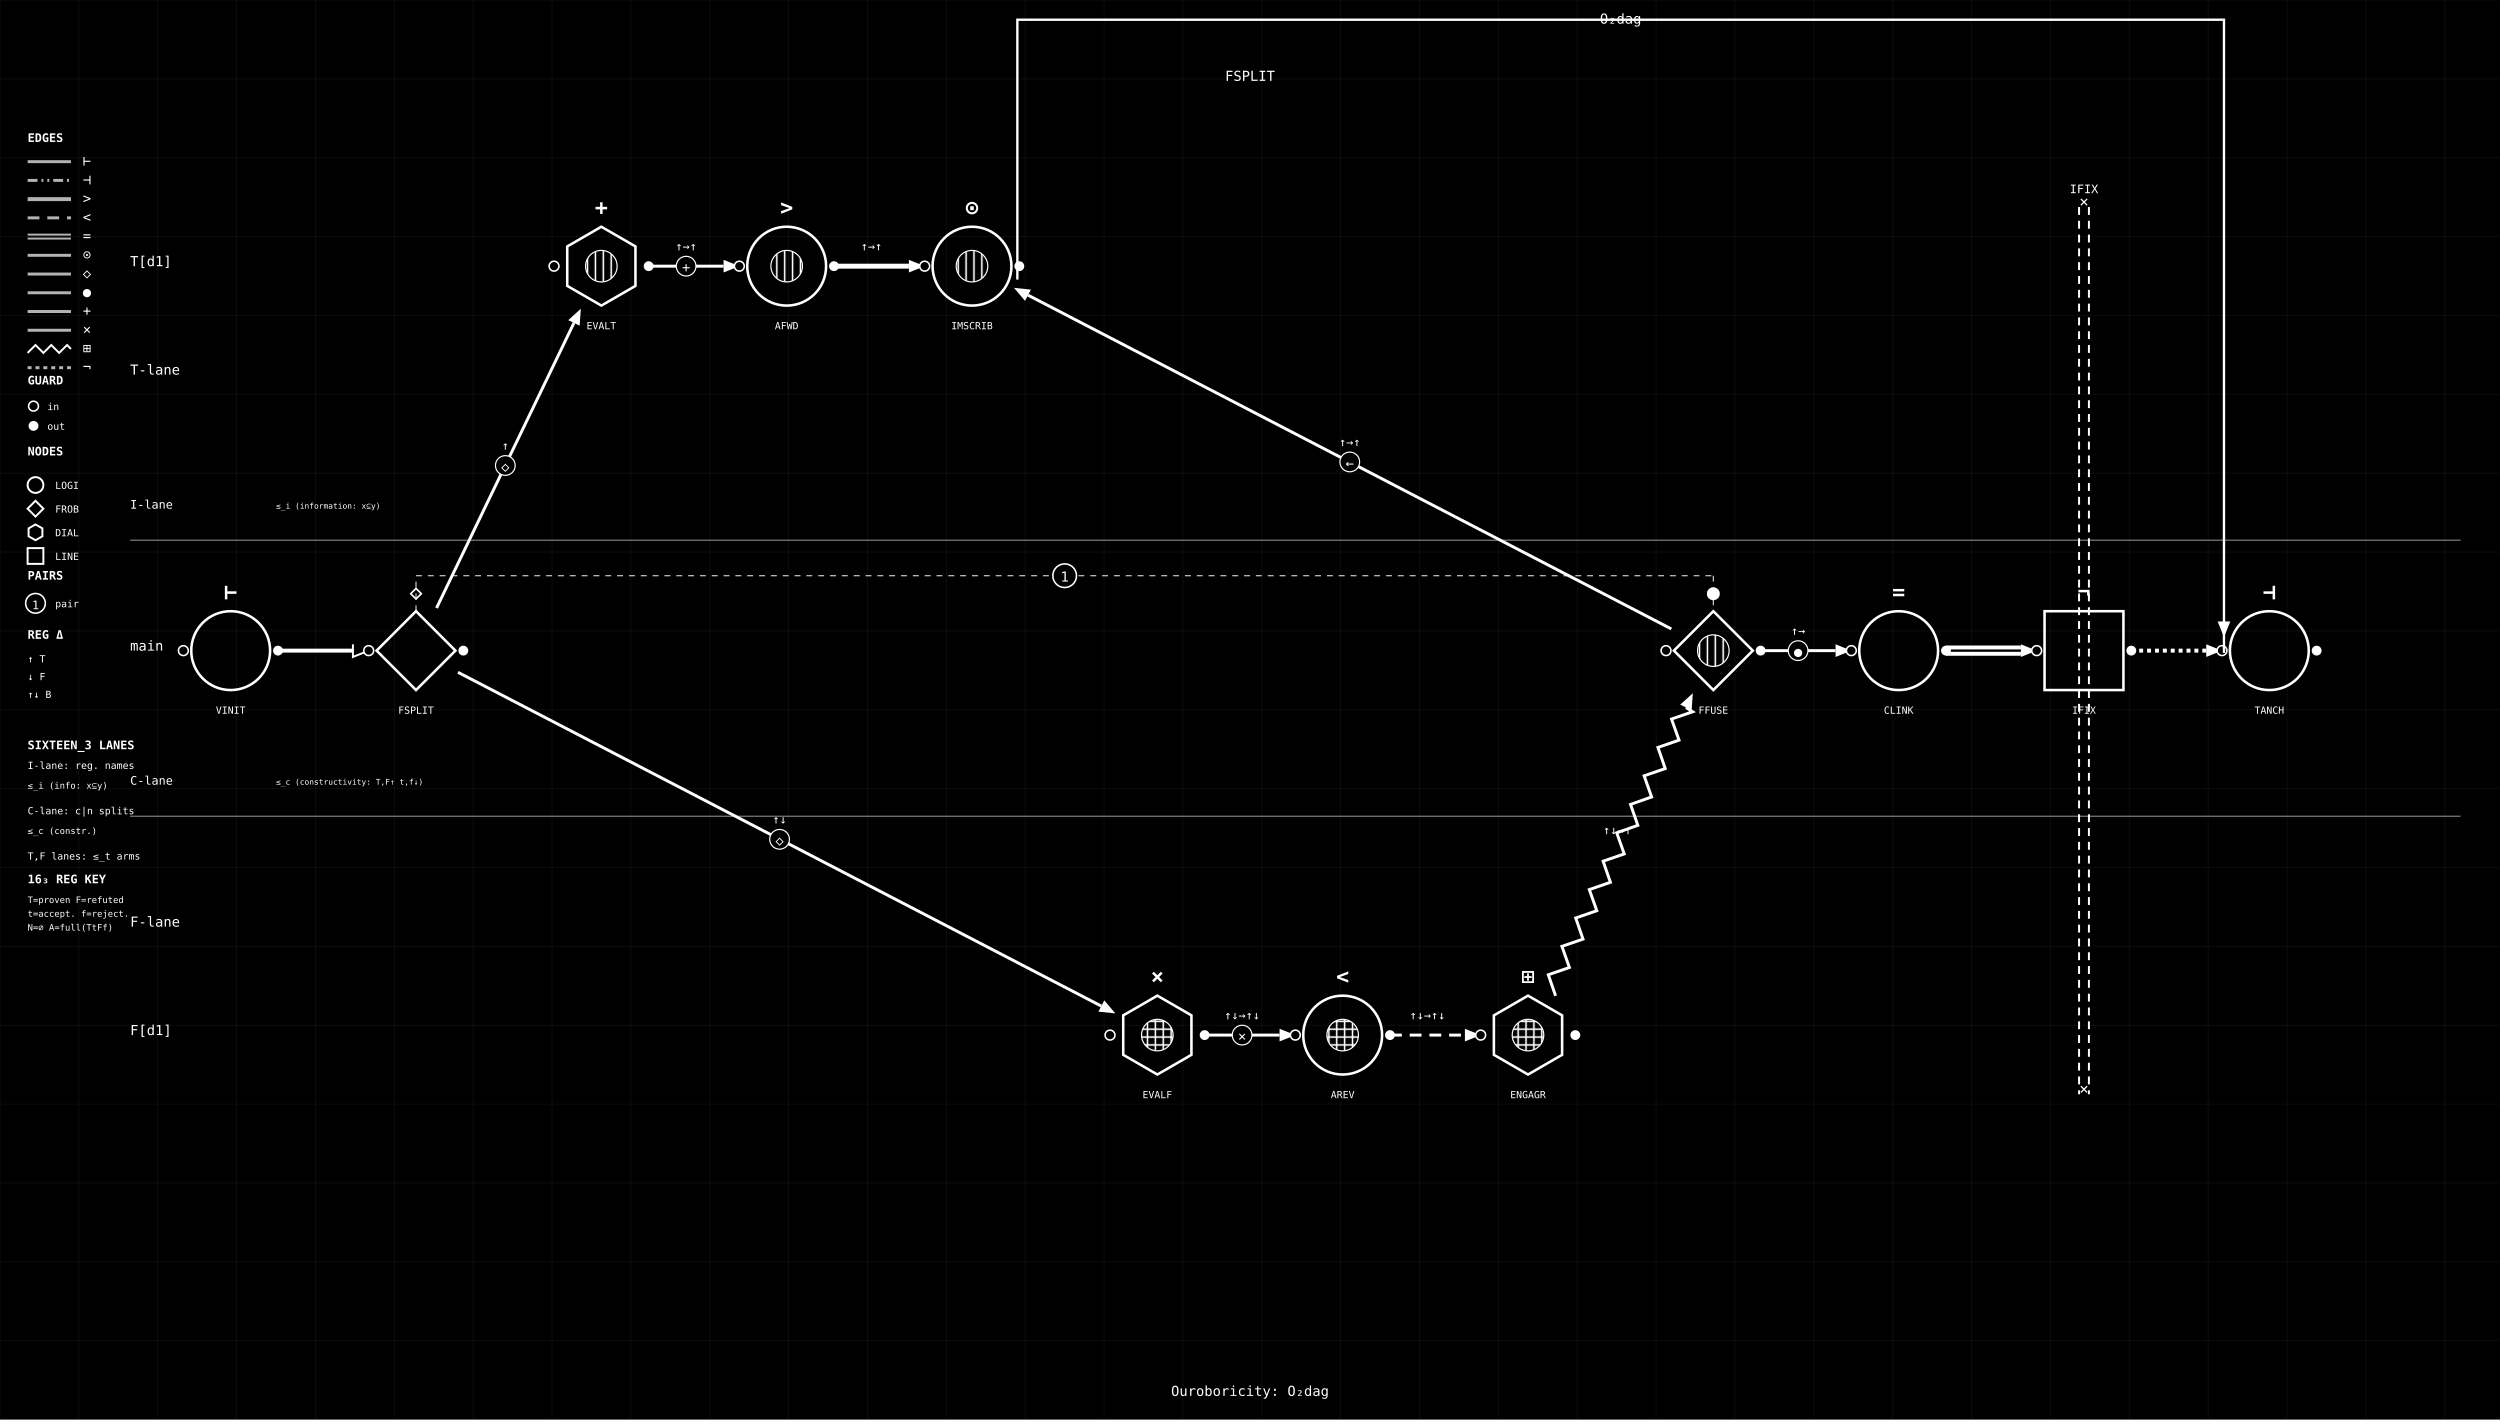
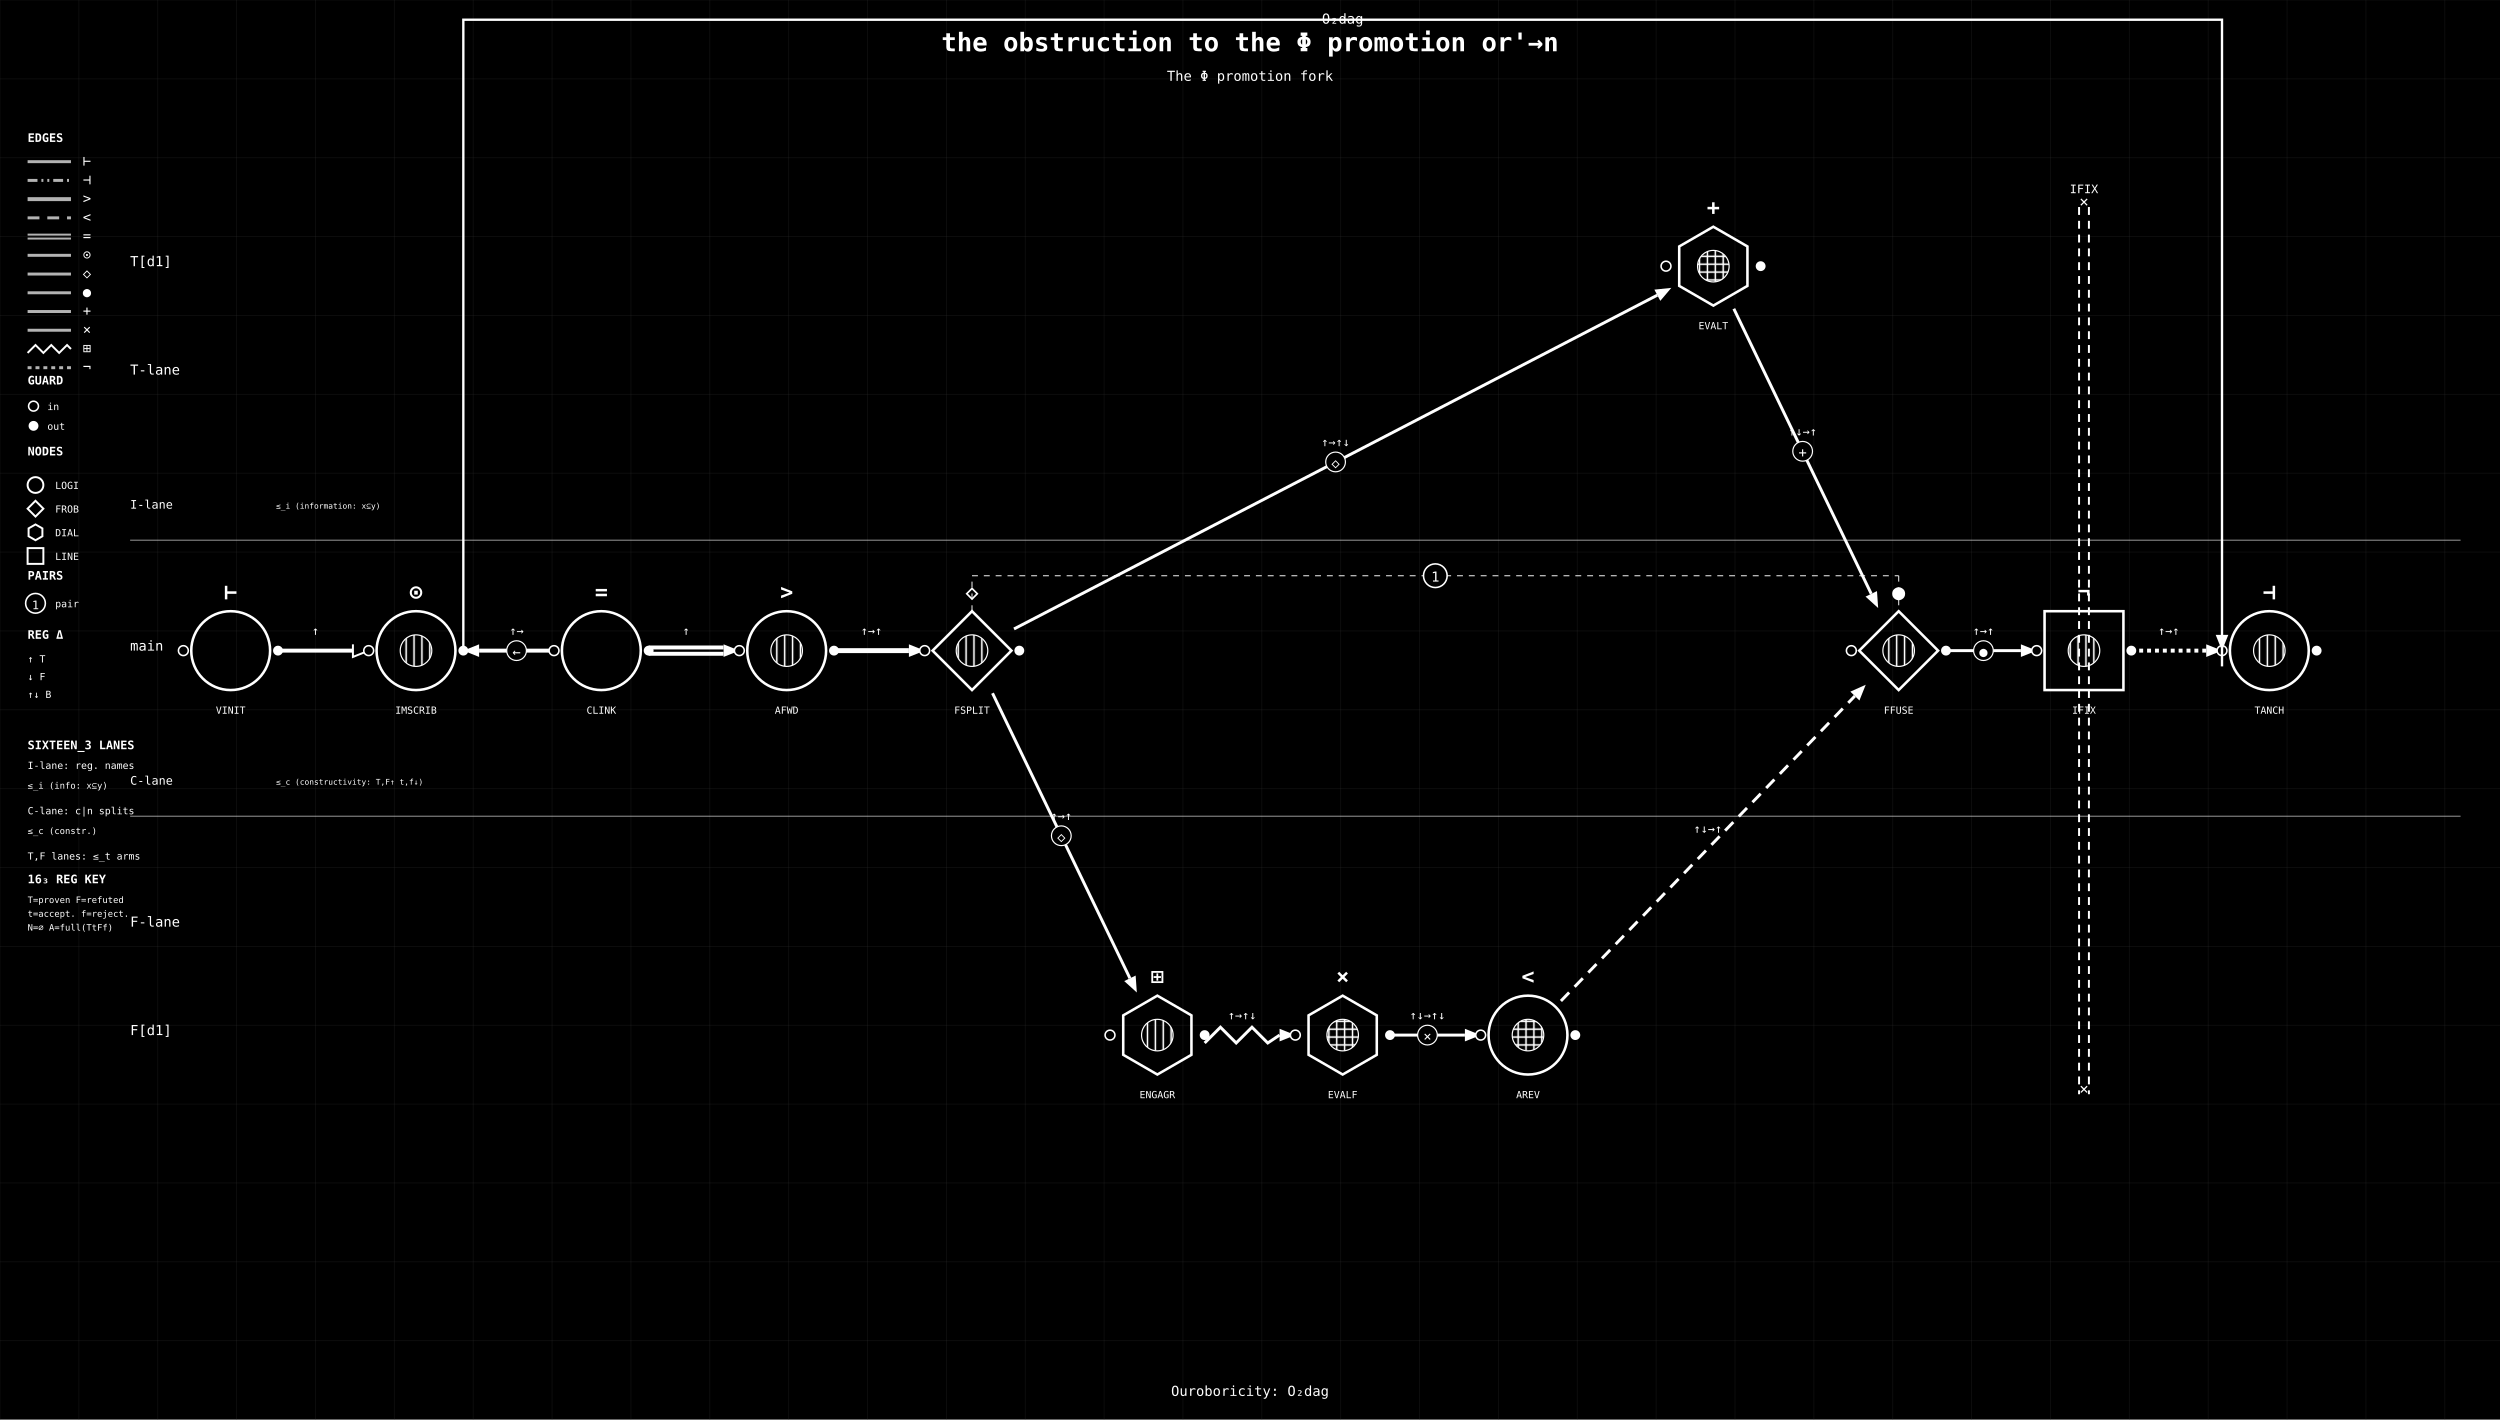
<svg xmlns="http://www.w3.org/2000/svg" viewBox="0 0 1268 720">
  <rect width="1268" height="720" fill="#000000" />
  <defs>
    <pattern id="hatch-T" width="4" height="4" patternUnits="userSpaceOnUse">
      <path d="M2,0 L2,4" stroke="#ffffff" stroke-width="0.8" />
    </pattern>
    <pattern id="hatch-F" width="4" height="4" patternUnits="userSpaceOnUse">
      <path d="M0,2 L4,2" stroke="#ffffff" stroke-width="0.8" />
    </pattern>
    <pattern id="hatch-B" width="4" height="4" patternUnits="userSpaceOnUse">
      <path d="M2,0 L2,4 M0,2 L4,2" stroke="#ffffff" stroke-width="0.8" />
    </pattern>
  </defs>
  <line x1="0.0" y1="0.0" x2="0.0" y2="720.0" stroke="#333333" stroke-width="0.4" opacity="0.3" />
  <line x1="40.0" y1="0.0" x2="40.0" y2="720.0" stroke="#333333" stroke-width="0.4" opacity="0.3" />
  <line x1="80.0" y1="0.0" x2="80.0" y2="720.0" stroke="#333333" stroke-width="0.4" opacity="0.3" />
  <line x1="120.0" y1="0.0" x2="120.0" y2="720.0" stroke="#333333" stroke-width="0.4" opacity="0.3" />
  <line x1="160.0" y1="0.0" x2="160.0" y2="720.0" stroke="#333333" stroke-width="0.4" opacity="0.3" />
  <line x1="200.0" y1="0.0" x2="200.0" y2="720.0" stroke="#333333" stroke-width="0.4" opacity="0.3" />
  <line x1="240.0" y1="0.0" x2="240.0" y2="720.0" stroke="#333333" stroke-width="0.4" opacity="0.3" />
  <line x1="280.0" y1="0.0" x2="280.0" y2="720.0" stroke="#333333" stroke-width="0.4" opacity="0.3" />
  <line x1="320.0" y1="0.0" x2="320.0" y2="720.0" stroke="#333333" stroke-width="0.4" opacity="0.3" />
  <line x1="360.0" y1="0.0" x2="360.0" y2="720.0" stroke="#333333" stroke-width="0.4" opacity="0.3" />
  <line x1="400.0" y1="0.0" x2="400.0" y2="720.0" stroke="#333333" stroke-width="0.4" opacity="0.3" />
  <line x1="440.0" y1="0.0" x2="440.0" y2="720.0" stroke="#333333" stroke-width="0.4" opacity="0.3" />
  <line x1="480.0" y1="0.0" x2="480.0" y2="720.0" stroke="#333333" stroke-width="0.4" opacity="0.3" />
  <line x1="520.0" y1="0.0" x2="520.0" y2="720.0" stroke="#333333" stroke-width="0.4" opacity="0.3" />
  <line x1="560.0" y1="0.0" x2="560.0" y2="720.0" stroke="#333333" stroke-width="0.4" opacity="0.3" />
  <line x1="600.0" y1="0.0" x2="600.0" y2="720.0" stroke="#333333" stroke-width="0.4" opacity="0.3" />
  <line x1="640.0" y1="0.0" x2="640.0" y2="720.0" stroke="#333333" stroke-width="0.4" opacity="0.3" />
  <line x1="680.0" y1="0.0" x2="680.0" y2="720.0" stroke="#333333" stroke-width="0.4" opacity="0.3" />
  <line x1="720.0" y1="0.0" x2="720.0" y2="720.0" stroke="#333333" stroke-width="0.4" opacity="0.3" />
  <line x1="760.0" y1="0.0" x2="760.0" y2="720.0" stroke="#333333" stroke-width="0.4" opacity="0.3" />
  <line x1="800.0" y1="0.0" x2="800.0" y2="720.0" stroke="#333333" stroke-width="0.4" opacity="0.3" />
  <line x1="840.0" y1="0.0" x2="840.0" y2="720.0" stroke="#333333" stroke-width="0.4" opacity="0.3" />
  <line x1="880.0" y1="0.0" x2="880.0" y2="720.0" stroke="#333333" stroke-width="0.4" opacity="0.3" />
  <line x1="920.0" y1="0.0" x2="920.0" y2="720.0" stroke="#333333" stroke-width="0.4" opacity="0.3" />
  <line x1="960.0" y1="0.0" x2="960.0" y2="720.0" stroke="#333333" stroke-width="0.4" opacity="0.3" />
  <line x1="1000.0" y1="0.0" x2="1000.0" y2="720.0" stroke="#333333" stroke-width="0.4" opacity="0.3" />
  <line x1="1040.0" y1="0.0" x2="1040.0" y2="720.0" stroke="#333333" stroke-width="0.4" opacity="0.3" />
  <line x1="1080.0" y1="0.0" x2="1080.0" y2="720.0" stroke="#333333" stroke-width="0.4" opacity="0.3" />
  <line x1="1120.0" y1="0.0" x2="1120.0" y2="720.0" stroke="#333333" stroke-width="0.4" opacity="0.3" />
  <line x1="1160.0" y1="0.0" x2="1160.0" y2="720.0" stroke="#333333" stroke-width="0.4" opacity="0.3" />
  <line x1="1200.0" y1="0.0" x2="1200.0" y2="720.0" stroke="#333333" stroke-width="0.4" opacity="0.3" />
  <line x1="1240.0" y1="0.0" x2="1240.0" y2="720.0" stroke="#333333" stroke-width="0.4" opacity="0.3" />
  <line x1="0.0" y1="0.0" x2="1268.0" y2="0.0" stroke="#333333" stroke-width="0.4" opacity="0.3" />
  <line x1="0.0" y1="40.0" x2="1268.0" y2="40.0" stroke="#333333" stroke-width="0.4" opacity="0.3" />
  <line x1="0.0" y1="80.0" x2="1268.0" y2="80.0" stroke="#333333" stroke-width="0.4" opacity="0.3" />
  <line x1="0.0" y1="120.0" x2="1268.0" y2="120.0" stroke="#333333" stroke-width="0.4" opacity="0.3" />
  <line x1="0.0" y1="160.0" x2="1268.0" y2="160.0" stroke="#333333" stroke-width="0.4" opacity="0.3" />
  <line x1="0.0" y1="200.0" x2="1268.0" y2="200.0" stroke="#333333" stroke-width="0.4" opacity="0.3" />
  <line x1="0.0" y1="240.0" x2="1268.0" y2="240.0" stroke="#333333" stroke-width="0.4" opacity="0.3" />
  <line x1="0.0" y1="280.0" x2="1268.0" y2="280.0" stroke="#333333" stroke-width="0.4" opacity="0.3" />
  <line x1="0.0" y1="320.0" x2="1268.0" y2="320.0" stroke="#333333" stroke-width="0.4" opacity="0.3" />
  <line x1="0.0" y1="360.0" x2="1268.0" y2="360.0" stroke="#333333" stroke-width="0.4" opacity="0.3" />
  <line x1="0.0" y1="400.0" x2="1268.0" y2="400.0" stroke="#333333" stroke-width="0.4" opacity="0.3" />
  <line x1="0.0" y1="440.0" x2="1268.0" y2="440.0" stroke="#333333" stroke-width="0.4" opacity="0.3" />
  <line x1="0.0" y1="480.0" x2="1268.0" y2="480.0" stroke="#333333" stroke-width="0.4" opacity="0.3" />
  <line x1="0.0" y1="520.0" x2="1268.0" y2="520.0" stroke="#333333" stroke-width="0.4" opacity="0.3" />
  <line x1="0.0" y1="560.0" x2="1268.0" y2="560.0" stroke="#333333" stroke-width="0.4" opacity="0.3" />
  <line x1="0.0" y1="600.0" x2="1268.0" y2="600.0" stroke="#333333" stroke-width="0.4" opacity="0.3" />
  <line x1="0.0" y1="640.0" x2="1268.0" y2="640.0" stroke="#333333" stroke-width="0.4" opacity="0.3" />
  <line x1="0.0" y1="680.0" x2="1268.0" y2="680.0" stroke="#333333" stroke-width="0.4" opacity="0.3" />
-   <text x="634.0" y="26.0" fill="#ffffff" font-size="13" text-anchor="middle" font-family="monospace" font-weight="bold" />
-   <text x="634.0" y="41.0" fill="#ffffff" font-size="7" text-anchor="middle" font-family="monospace">FSPLIT</text>
+   <text x="634.0" y="26.0" fill="#ffffff" font-size="13" text-anchor="middle" font-family="monospace" font-weight="bold">the obstruction to the Φ promotion or'→n</text>
+   <text x="634.0" y="41.0" fill="#ffffff" font-size="7" text-anchor="middle" font-family="monospace">The Φ promotion fork</text>
  <text x="66.0" y="190.0" fill="#ffffff" font-size="7" text-anchor="start" font-family="monospace">T-lane</text>
  <text x="66.0" y="135.0" fill="#ffffff" font-size="7" text-anchor="start" font-family="monospace">T[d1]</text>
  <text x="66.0" y="470.0" fill="#ffffff" font-size="7" text-anchor="start" font-family="monospace">F-lane</text>
  <text x="66.0" y="525.0" fill="#ffffff" font-size="7" text-anchor="start" font-family="monospace">F[d1]</text>
  <text x="66.0" y="330.0" fill="#ffffff" font-size="7" text-anchor="start" font-family="monospace">main</text>
  <text x="66.0" y="258.0" fill="#ffffff" font-size="6" text-anchor="start" font-family="monospace">I-lane</text>
  <text x="140.0" y="258.0" fill="#ffffff" font-size="4" text-anchor="start" font-family="monospace">≤_i (information: x⊆y)</text>
  <line x1="66.0" y1="274.0" x2="1248.0" y2="274.0" stroke="#ffffff" stroke-width="0.6" opacity="0.5" />
  <text x="66.0" y="398.0" fill="#ffffff" font-size="6" text-anchor="start" font-family="monospace">C-lane</text>
  <text x="140.0" y="398.0" fill="#ffffff" font-size="4" text-anchor="start" font-family="monospace">≤_c (constructivity: T,F↑ t,f↓)</text>
  <line x1="66.0" y1="414.0" x2="1248.0" y2="414.0" stroke="#ffffff" stroke-width="0.6" opacity="0.5" />
  <line x1="1054.5" y1="105.0" x2="1054.5" y2="555.0" stroke="#ffffff" stroke-width="1.0" opacity="1.0" stroke-dasharray="4,3" />
  <line x1="1059.5" y1="105.0" x2="1059.5" y2="555.0" stroke="#ffffff" stroke-width="1.0" opacity="1.0" stroke-dasharray="4,3" />
  <text x="1057.0" y="105.0" fill="#ffffff" font-size="8" text-anchor="middle" font-family="monospace">×</text>
  <text x="1057.0" y="555.0" fill="#ffffff" font-size="8" text-anchor="middle" font-family="monospace">×</text>
  <text x="1057.0" y="98.0" fill="#ffffff" font-size="6" text-anchor="middle" font-family="monospace">IFIX</text>
-   <line x1="211.0" y1="310.0" x2="211.0" y2="292.0" stroke="#ffffff" stroke-width="0.6" opacity="0.8" stroke-dasharray="3,3" />
-   <line x1="211.0" y1="292.0" x2="869.0" y2="292.0" stroke="#ffffff" stroke-width="0.6" opacity="0.8" stroke-dasharray="3,3" />
-   <line x1="869.0" y1="292.0" x2="869.0" y2="310.0" stroke="#ffffff" stroke-width="0.6" opacity="0.8" stroke-dasharray="3,3" />
-   <circle cx="540.0" cy="292.0" r="6" fill="#000000" stroke="#ffffff" stroke-width="0.8" />
-   <text x="540.0" y="295.0" fill="#ffffff" font-size="7" text-anchor="middle" font-family="monospace">1</text>
-   <line x1="221.4" y1="308.4" x2="291.1" y2="163.8" stroke="#ffffff" stroke-width="1.5" opacity="1.0" />
-   <polygon points="294.6,156.6 294.0,165.2 288.2,162.4" fill="#ffffff" />
-   <circle cx="256.3" cy="236.1" r="5" fill="#000000" stroke="#ffffff" stroke-width="0.6" />
-   <text x="256.3" y="239.1" fill="#ffffff" font-size="7" text-anchor="middle" font-family="monospace">◇</text>
-   <text x="256.3" y="228.1" fill="#ffffff" font-size="6" text-anchor="middle" font-family="monospace">↑</text>
-   <line x1="329.0" y1="135.0" x2="367.0" y2="135.0" stroke="#ffffff" stroke-width="1.5" opacity="1.0" />
-   <polygon points="375.0,135.0 367.0,138.2 367.0,131.8" fill="#ffffff" />
-   <circle cx="348.0" cy="135.0" r="5" fill="#000000" stroke="#ffffff" stroke-width="0.6" />
-   <text x="348.0" y="138.0" fill="#ffffff" font-size="7" text-anchor="middle" font-family="monospace">+</text>
-   <text x="348.0" y="127.0" fill="#ffffff" font-size="6" text-anchor="middle" font-family="monospace">↑→↑</text>
-   <line x1="423.0" y1="135.0" x2="461.0" y2="135.0" stroke="#ffffff" stroke-width="2.5" opacity="1.0" />
-   <polygon points="469.0,135.0 461.0,138.2 461.0,131.8" fill="#ffffff" />
-   <text x="442.0" y="127.0" fill="#ffffff" font-size="6" text-anchor="middle" font-family="monospace">↑→↑</text>
-   <line x1="521.4" y1="149.7" x2="847.7" y2="319.0" stroke="#ffffff" stroke-width="1.5" opacity="1.0" />
-   <polygon points="514.3,146.0 522.9,146.9 519.9,152.6" fill="#ffffff" />
-   <circle cx="684.6" cy="234.3" r="5" fill="#000000" stroke="#ffffff" stroke-width="0.6" />
-   <text x="684.6" y="237.3" fill="#ffffff" font-size="7" text-anchor="middle" font-family="monospace">←</text>
-   <text x="684.6" y="226.3" fill="#ffffff" font-size="6" text-anchor="middle" font-family="monospace">↑→↑</text>
-   <line x1="232.3" y1="341.0" x2="558.6" y2="510.3" stroke="#ffffff" stroke-width="1.5" opacity="1.0" />
-   <polygon points="565.7,514.0 557.1,513.1 560.1,507.4" fill="#ffffff" />
-   <circle cx="395.4" cy="425.7" r="5" fill="#000000" stroke="#ffffff" stroke-width="0.6" />
-   <text x="395.4" y="428.7" fill="#ffffff" font-size="7" text-anchor="middle" font-family="monospace">◇</text>
-   <text x="395.4" y="417.7" fill="#ffffff" font-size="6" text-anchor="middle" font-family="monospace">↑↓</text>
-   <line x1="611.0" y1="525.0" x2="649.0" y2="525.0" stroke="#ffffff" stroke-width="1.5" opacity="1.0" />
+   <line x1="493.0" y1="310.0" x2="493.0" y2="292.0" stroke="#ffffff" stroke-width="0.6" opacity="0.8" stroke-dasharray="3,3" />
+   <line x1="493.0" y1="292.0" x2="963.0" y2="292.0" stroke="#ffffff" stroke-width="0.6" opacity="0.8" stroke-dasharray="3,3" />
+   <line x1="963.0" y1="292.0" x2="963.0" y2="310.0" stroke="#ffffff" stroke-width="0.6" opacity="0.8" stroke-dasharray="3,3" />
+   <circle cx="728.0" cy="292.0" r="6" fill="#000000" stroke="#ffffff" stroke-width="0.8" />
+   <text x="728.0" y="295.0" fill="#ffffff" font-size="7" text-anchor="middle" font-family="monospace">1</text>
+   <line x1="514.3" y1="319.0" x2="840.6" y2="149.7" stroke="#ffffff" stroke-width="1.5" opacity="1.0" />
+   <polygon points="847.7,146.0 842.1,152.6 839.1,146.9" fill="#ffffff" />
+   <circle cx="677.4" cy="234.3" r="5" fill="#000000" stroke="#ffffff" stroke-width="0.6" />
+   <text x="677.4" y="237.3" fill="#ffffff" font-size="7" text-anchor="middle" font-family="monospace">◇</text>
+   <text x="677.4" y="226.3" fill="#ffffff" font-size="6" text-anchor="middle" font-family="monospace">↑→↑↓</text>
+   <line x1="879.4" y1="156.6" x2="949.1" y2="301.2" stroke="#ffffff" stroke-width="1.5" opacity="1.0" />
+   <polygon points="952.6,308.4 946.2,302.6 952.0,299.8" fill="#ffffff" />
+   <circle cx="914.3" cy="228.9" r="5" fill="#000000" stroke="#ffffff" stroke-width="0.6" />
+   <text x="914.3" y="231.9" fill="#ffffff" font-size="7" text-anchor="middle" font-family="monospace">+</text>
+   <text x="914.3" y="220.9" fill="#ffffff" font-size="6" text-anchor="middle" font-family="monospace">↑↓→↑</text>
+   <line x1="503.4" y1="351.6" x2="573.1" y2="496.2" stroke="#ffffff" stroke-width="1.5" opacity="1.0" />
+   <polygon points="576.6,503.4 570.2,497.6 576.0,494.8" fill="#ffffff" />
+   <circle cx="538.3" cy="423.9" r="5" fill="#000000" stroke="#ffffff" stroke-width="0.6" />
+   <text x="538.3" y="426.9" fill="#ffffff" font-size="7" text-anchor="middle" font-family="monospace">◇</text>
+   <text x="538.3" y="415.9" fill="#ffffff" font-size="6" text-anchor="middle" font-family="monospace">↑→↑</text>
+   <polyline points="611.0,529.0 619.0,521.0 627.0,529.0 635.0,521.0 643.0,529.0 649.0,525.0" fill="none" stroke="#ffffff" stroke-width="1.5" />
  <polygon points="657.0,525.0 649.0,528.2 649.0,521.8" fill="#ffffff" />
-   <circle cx="630.0" cy="525.0" r="5" fill="#000000" stroke="#ffffff" stroke-width="0.6" />
-   <text x="630.0" y="528.0" fill="#ffffff" font-size="7" text-anchor="middle" font-family="monospace">×</text>
-   <text x="630.0" y="517.0" fill="#ffffff" font-size="6" text-anchor="middle" font-family="monospace">↑↓→↑↓</text>
-   <line x1="705.0" y1="525.0" x2="743.0" y2="525.0" stroke="#ffffff" stroke-width="1.5" opacity="1.0" stroke-dasharray="6,4" />
+   <text x="630.0" y="517.0" fill="#ffffff" font-size="6" text-anchor="middle" font-family="monospace">↑→↑↓</text>
+   <line x1="705.0" y1="525.0" x2="743.0" y2="525.0" stroke="#ffffff" stroke-width="1.5" opacity="1.0" />
  <polygon points="751.0,525.0 743.0,528.2 743.0,521.8" fill="#ffffff" />
+   <circle cx="724.0" cy="525.0" r="5" fill="#000000" stroke="#ffffff" stroke-width="0.6" />
+   <text x="724.0" y="528.0" fill="#ffffff" font-size="7" text-anchor="middle" font-family="monospace">×</text>
  <text x="724.0" y="517.0" fill="#ffffff" font-size="6" text-anchor="middle" font-family="monospace">↑↓→↑↓</text>
-   <polyline points="789.0,505.1 785.3,494.4 796.0,490.7 792.2,480.0 802.9,476.3 799.2,465.6 809.9,461.9 806.1,451.2 816.8,447.5 813.1,436.8 823.8,433.1 820.0,422.4 830.7,418.6 827.0,408.0 837.7,404.2 833.9,393.5 844.6,389.8 840.9,379.1 851.6,375.4 847.8,364.7 858.5,361.0 855.1,358.8" fill="none" stroke="#ffffff" stroke-width="1.5" />
-   <polygon points="858.6,351.6 858.0,360.2 852.2,357.4" fill="#ffffff" />
-   <text x="820.3" y="423.1" fill="#ffffff" font-size="6" text-anchor="middle" font-family="monospace">↑↓→↑</text>
+   <line x1="791.7" y1="507.7" x2="940.8" y2="353.0" stroke="#ffffff" stroke-width="1.5" opacity="1.0" stroke-dasharray="6,4" />
+   <polygon points="946.3,347.3 943.1,355.3 938.5,350.8" fill="#ffffff" />
+   <text x="866.2" y="422.4" fill="#ffffff" font-size="6" text-anchor="middle" font-family="monospace">↑↓→↑</text>
  <line x1="141.0" y1="330.0" x2="179.0" y2="330.0" stroke="#ffffff" stroke-width="2.0" opacity="1.0" />
  <polyline points="187.0,330.0 179.0,333.2 179.0,326.8" fill="none" stroke="#ffffff" stroke-width="1.0" />
-   <line x1="987.0" y1="328.4" x2="1025.0" y2="328.4" stroke="#ffffff" stroke-width="2.0" opacity="1.0" />
-   <line x1="987.0" y1="331.6" x2="1025.0" y2="331.6" stroke="#ffffff" stroke-width="2.0" opacity="1.0" />
-   <polygon points="1033.0,330.0 1025.0,333.2 1025.0,326.8" fill="#ffffff" />
+   <text x="160.0" y="322.0" fill="#ffffff" font-size="6" text-anchor="middle" font-family="monospace">↑</text>
+   <line x1="243.0" y1="330.0" x2="281.0" y2="330.0" stroke="#ffffff" stroke-width="2.0" opacity="1.0" />
+   <polygon points="235.0,330.0 243.0,326.8 243.0,333.2" fill="#ffffff" />
+   <circle cx="262.0" cy="330.0" r="5" fill="#000000" stroke="#ffffff" stroke-width="0.6" />
+   <text x="262.0" y="333.0" fill="#ffffff" font-size="7" text-anchor="middle" font-family="monospace">←</text>
+   <text x="262.0" y="322.0" fill="#ffffff" font-size="6" text-anchor="middle" font-family="monospace">↑→</text>
+   <line x1="329.0" y1="328.4" x2="367.0" y2="328.4" stroke="#ffffff" stroke-width="2.0" opacity="1.0" />
+   <line x1="329.0" y1="331.6" x2="367.0" y2="331.6" stroke="#ffffff" stroke-width="2.0" opacity="1.0" />
+   <polygon points="375.0,330.0 367.0,333.2 367.0,326.8" fill="#ffffff" />
+   <text x="348.0" y="322.0" fill="#ffffff" font-size="6" text-anchor="middle" font-family="monospace">↑</text>
+   <line x1="423.0" y1="330.0" x2="461.0" y2="330.0" stroke="#ffffff" stroke-width="2.5" opacity="1.0" />
+   <polygon points="469.0,330.0 461.0,333.2 461.0,326.8" fill="#ffffff" />
+   <text x="442.0" y="322.0" fill="#ffffff" font-size="6" text-anchor="middle" font-family="monospace">↑→↑</text>
  <line x1="1081.0" y1="330.0" x2="1119.0" y2="330.0" stroke="#ffffff" stroke-width="2.0" opacity="1.0" stroke-dasharray="2,2" />
  <polygon points="1127.0,330.0 1119.0,333.2 1119.0,326.8" fill="#ffffff" />
-   <line x1="893.0" y1="330.0" x2="931.0" y2="330.0" stroke="#ffffff" stroke-width="1.5" opacity="1.0" />
-   <polygon points="939.0,330.0 931.0,333.2 931.0,326.8" fill="#ffffff" />
-   <circle cx="912.0" cy="330.0" r="5" fill="#000000" stroke="#ffffff" stroke-width="0.6" />
-   <text x="912.0" y="333.0" fill="#ffffff" font-size="7" text-anchor="middle" font-family="monospace">●</text>
-   <text x="912.0" y="322.0" fill="#ffffff" font-size="6" text-anchor="middle" font-family="monospace">↑→</text>
+   <text x="1100.0" y="322.0" fill="#ffffff" font-size="6" text-anchor="middle" font-family="monospace">↑→↑</text>
+   <line x1="987.0" y1="330.0" x2="1025.0" y2="330.0" stroke="#ffffff" stroke-width="1.5" opacity="1.0" />
+   <polygon points="1033.0,330.0 1025.0,333.2 1025.0,326.8" fill="#ffffff" />
+   <circle cx="1006.0" cy="330.0" r="5" fill="#000000" stroke="#ffffff" stroke-width="0.6" />
+   <text x="1006.0" y="333.0" fill="#ffffff" font-size="7" text-anchor="middle" font-family="monospace">●</text>
+   <text x="1006.0" y="322.0" fill="#ffffff" font-size="6" text-anchor="middle" font-family="monospace">↑→↑</text>
  <circle fill="none" stroke="#ffffff" stroke-width="1.3" cx="117.0" cy="330.0" r="20.0" />
  <circle cx="93.0" cy="330.0" r="2.5" fill="#000000" stroke="#ffffff" stroke-width="0.8" />
  <circle cx="141.0" cy="330.0" r="2.5" fill="#ffffff" />
  <text x="117.0" y="304.0" fill="#ffffff" font-size="11" text-anchor="middle" font-family="monospace" font-weight="bold">⊢</text>
  <text x="117.0" y="362.0" fill="#ffffff" font-size="5" text-anchor="middle" font-family="monospace">VINIT</text>
-   <polygon fill="none" stroke="#ffffff" stroke-width="1.3" points="211.0,310.0 231.0,330 211.0,350.0 191.0,330" />
+   <circle fill="none" stroke="#ffffff" stroke-width="1.3" cx="211.0" cy="330.0" r="20.0" />
+   <circle cx="211.0" cy="330.0" r="8" fill="url(#hatch-T)" stroke="#ffffff" stroke-width="0.6" />
  <circle cx="187.0" cy="330.0" r="2.5" fill="#000000" stroke="#ffffff" stroke-width="0.8" />
  <circle cx="235.0" cy="330.0" r="2.5" fill="#ffffff" />
-   <text x="211.0" y="304.0" fill="#ffffff" font-size="11" text-anchor="middle" font-family="monospace" font-weight="bold">◇</text>
-   <text x="211.0" y="362.0" fill="#ffffff" font-size="5" text-anchor="middle" font-family="monospace">FSPLIT</text>
-   <polygon fill="none" stroke="#ffffff" stroke-width="1.3" points="322.3,145.0 305.0,155.0 287.7,145.0 287.7,125.0 305.0,115.0 322.3,125.0" />
-   <circle cx="305.0" cy="135.0" r="8" fill="url(#hatch-T)" stroke="#ffffff" stroke-width="0.6" />
-   <circle cx="281.0" cy="135.0" r="2.5" fill="#000000" stroke="#ffffff" stroke-width="0.8" />
-   <circle cx="329.0" cy="135.0" r="2.5" fill="#ffffff" />
-   <text x="305.0" y="109.0" fill="#ffffff" font-size="11" text-anchor="middle" font-family="monospace" font-weight="bold">+</text>
-   <text x="305.0" y="167.0" fill="#ffffff" font-size="5" text-anchor="middle" font-family="monospace">EVALT</text>
-   <circle fill="none" stroke="#ffffff" stroke-width="1.3" cx="399.0" cy="135.0" r="20.0" />
-   <circle cx="399.0" cy="135.0" r="8" fill="url(#hatch-T)" stroke="#ffffff" stroke-width="0.6" />
-   <circle cx="375.0" cy="135.0" r="2.5" fill="#000000" stroke="#ffffff" stroke-width="0.8" />
-   <circle cx="423.0" cy="135.0" r="2.5" fill="#ffffff" />
-   <text x="399.0" y="109.0" fill="#ffffff" font-size="11" text-anchor="middle" font-family="monospace" font-weight="bold">&gt;</text>
-   <text x="399.0" y="167.0" fill="#ffffff" font-size="5" text-anchor="middle" font-family="monospace">AFWD</text>
-   <circle fill="none" stroke="#ffffff" stroke-width="1.3" cx="493.0" cy="135.0" r="20.0" />
-   <circle cx="493.0" cy="135.0" r="8" fill="url(#hatch-T)" stroke="#ffffff" stroke-width="0.6" />
-   <circle cx="469.0" cy="135.0" r="2.5" fill="#000000" stroke="#ffffff" stroke-width="0.8" />
-   <circle cx="517.0" cy="135.0" r="2.5" fill="#ffffff" />
-   <text x="493.0" y="109.0" fill="#ffffff" font-size="11" text-anchor="middle" font-family="monospace" font-weight="bold">⊙</text>
-   <text x="493.0" y="167.0" fill="#ffffff" font-size="5" text-anchor="middle" font-family="monospace">IMSCRIB</text>
+   <text x="211.0" y="304.0" fill="#ffffff" font-size="11" text-anchor="middle" font-family="monospace" font-weight="bold">⊙</text>
+   <text x="211.0" y="362.0" fill="#ffffff" font-size="5" text-anchor="middle" font-family="monospace">IMSCRIB</text>
+   <circle fill="none" stroke="#ffffff" stroke-width="1.3" cx="305.0" cy="330.0" r="20.0" />
+   <circle cx="281.0" cy="330.0" r="2.5" fill="#000000" stroke="#ffffff" stroke-width="0.8" />
+   <circle cx="329.0" cy="330.0" r="2.5" fill="#ffffff" />
+   <text x="305.0" y="304.0" fill="#ffffff" font-size="11" text-anchor="middle" font-family="monospace" font-weight="bold">=</text>
+   <text x="305.0" y="362.0" fill="#ffffff" font-size="5" text-anchor="middle" font-family="monospace">CLINK</text>
+   <circle fill="none" stroke="#ffffff" stroke-width="1.3" cx="399.0" cy="330.0" r="20.0" />
+   <circle cx="399.0" cy="330.0" r="8" fill="url(#hatch-T)" stroke="#ffffff" stroke-width="0.6" />
+   <circle cx="375.0" cy="330.0" r="2.5" fill="#000000" stroke="#ffffff" stroke-width="0.8" />
+   <circle cx="423.0" cy="330.0" r="2.5" fill="#ffffff" />
+   <text x="399.0" y="304.0" fill="#ffffff" font-size="11" text-anchor="middle" font-family="monospace" font-weight="bold">&gt;</text>
+   <text x="399.0" y="362.0" fill="#ffffff" font-size="5" text-anchor="middle" font-family="monospace">AFWD</text>
+   <polygon fill="none" stroke="#ffffff" stroke-width="1.3" points="493.0,310.0 513.0,330 493.0,350.0 473.0,330" />
+   <circle cx="493.0" cy="330.0" r="8" fill="url(#hatch-T)" stroke="#ffffff" stroke-width="0.6" />
+   <circle cx="469.0" cy="330.0" r="2.5" fill="#000000" stroke="#ffffff" stroke-width="0.8" />
+   <circle cx="517.0" cy="330.0" r="2.5" fill="#ffffff" />
+   <text x="493.0" y="304.0" fill="#ffffff" font-size="11" text-anchor="middle" font-family="monospace" font-weight="bold">◇</text>
+   <text x="493.0" y="362.0" fill="#ffffff" font-size="5" text-anchor="middle" font-family="monospace">FSPLIT</text>
  <polygon fill="none" stroke="#ffffff" stroke-width="1.3" points="604.3,535.0 587.0,545.0 569.7,535.0 569.7,515.0 587.0,505.0 604.3,515.0" />
-   <circle cx="587.0" cy="525.0" r="8" fill="url(#hatch-B)" stroke="#ffffff" stroke-width="0.6" />
+   <circle cx="587.0" cy="525.0" r="8" fill="url(#hatch-T)" stroke="#ffffff" stroke-width="0.6" />
  <circle cx="563.0" cy="525.0" r="2.5" fill="#000000" stroke="#ffffff" stroke-width="0.8" />
  <circle cx="611.0" cy="525.0" r="2.5" fill="#ffffff" />
-   <text x="587.0" y="499.0" fill="#ffffff" font-size="11" text-anchor="middle" font-family="monospace" font-weight="bold">×</text>
-   <text x="587.0" y="557.0" fill="#ffffff" font-size="5" text-anchor="middle" font-family="monospace">EVALF</text>
-   <circle fill="none" stroke="#ffffff" stroke-width="1.3" cx="681.0" cy="525.0" r="20.0" />
+   <text x="587.0" y="499.0" fill="#ffffff" font-size="11" text-anchor="middle" font-family="monospace" font-weight="bold">⊞</text>
+   <text x="587.0" y="557.0" fill="#ffffff" font-size="5" text-anchor="middle" font-family="monospace">ENGAGR</text>
+   <polygon fill="none" stroke="#ffffff" stroke-width="1.3" points="698.3,535.0 681.0,545.0 663.7,535.0 663.7,515.0 681.0,505.0 698.3,515.0" />
  <circle cx="681.0" cy="525.0" r="8" fill="url(#hatch-B)" stroke="#ffffff" stroke-width="0.6" />
  <circle cx="657.0" cy="525.0" r="2.5" fill="#000000" stroke="#ffffff" stroke-width="0.8" />
  <circle cx="705.0" cy="525.0" r="2.5" fill="#ffffff" />
-   <text x="681.0" y="499.0" fill="#ffffff" font-size="11" text-anchor="middle" font-family="monospace" font-weight="bold">&lt;</text>
-   <text x="681.0" y="557.0" fill="#ffffff" font-size="5" text-anchor="middle" font-family="monospace">AREV</text>
-   <polygon fill="none" stroke="#ffffff" stroke-width="1.3" points="792.3,535.0 775.0,545.0 757.7,535.0 757.7,515.0 775.0,505.0 792.3,515.0" />
+   <text x="681.0" y="499.0" fill="#ffffff" font-size="11" text-anchor="middle" font-family="monospace" font-weight="bold">×</text>
+   <text x="681.0" y="557.0" fill="#ffffff" font-size="5" text-anchor="middle" font-family="monospace">EVALF</text>
+   <circle fill="none" stroke="#ffffff" stroke-width="1.3" cx="775.0" cy="525.0" r="20.0" />
  <circle cx="775.0" cy="525.0" r="8" fill="url(#hatch-B)" stroke="#ffffff" stroke-width="0.6" />
  <circle cx="751.0" cy="525.0" r="2.5" fill="#000000" stroke="#ffffff" stroke-width="0.8" />
  <circle cx="799.0" cy="525.0" r="2.5" fill="#ffffff" />
-   <text x="775.0" y="499.0" fill="#ffffff" font-size="11" text-anchor="middle" font-family="monospace" font-weight="bold">⊞</text>
-   <text x="775.0" y="557.0" fill="#ffffff" font-size="5" text-anchor="middle" font-family="monospace">ENGAGR</text>
-   <polygon fill="none" stroke="#ffffff" stroke-width="1.3" points="869.0,310.0 889.0,330 869.0,350.0 849.0,330" />
-   <circle cx="869.0" cy="330.0" r="8" fill="url(#hatch-T)" stroke="#ffffff" stroke-width="0.6" />
-   <circle cx="845.0" cy="330.0" r="2.5" fill="#000000" stroke="#ffffff" stroke-width="0.8" />
-   <circle cx="893.0" cy="330.0" r="2.5" fill="#ffffff" />
-   <text x="869.0" y="304.0" fill="#ffffff" font-size="11" text-anchor="middle" font-family="monospace" font-weight="bold">●</text>
-   <text x="869.0" y="362.0" fill="#ffffff" font-size="5" text-anchor="middle" font-family="monospace">FFUSE</text>
-   <circle fill="none" stroke="#ffffff" stroke-width="1.3" cx="963.0" cy="330.0" r="20.0" />
+   <text x="775.0" y="499.0" fill="#ffffff" font-size="11" text-anchor="middle" font-family="monospace" font-weight="bold">&lt;</text>
+   <text x="775.0" y="557.0" fill="#ffffff" font-size="5" text-anchor="middle" font-family="monospace">AREV</text>
+   <polygon fill="none" stroke="#ffffff" stroke-width="1.3" points="886.3,145.0 869.0,155.0 851.7,145.0 851.7,125.0 869.0,115.0 886.3,125.0" />
+   <circle cx="869.0" cy="135.0" r="8" fill="url(#hatch-B)" stroke="#ffffff" stroke-width="0.6" />
+   <circle cx="845.0" cy="135.0" r="2.5" fill="#000000" stroke="#ffffff" stroke-width="0.8" />
+   <circle cx="893.0" cy="135.0" r="2.5" fill="#ffffff" />
+   <text x="869.0" y="109.0" fill="#ffffff" font-size="11" text-anchor="middle" font-family="monospace" font-weight="bold">+</text>
+   <text x="869.0" y="167.0" fill="#ffffff" font-size="5" text-anchor="middle" font-family="monospace">EVALT</text>
+   <polygon fill="none" stroke="#ffffff" stroke-width="1.3" points="963.0,310.0 983.0,330 963.0,350.0 943.0,330" />
+   <circle cx="963.0" cy="330.0" r="8" fill="url(#hatch-T)" stroke="#ffffff" stroke-width="0.6" />
  <circle cx="939.0" cy="330.0" r="2.5" fill="#000000" stroke="#ffffff" stroke-width="0.8" />
  <circle cx="987.0" cy="330.0" r="2.5" fill="#ffffff" />
-   <text x="963.0" y="304.0" fill="#ffffff" font-size="11" text-anchor="middle" font-family="monospace" font-weight="bold">=</text>
-   <text x="963.0" y="362.0" fill="#ffffff" font-size="5" text-anchor="middle" font-family="monospace">CLINK</text>
+   <text x="963.0" y="304.0" fill="#ffffff" font-size="11" text-anchor="middle" font-family="monospace" font-weight="bold">●</text>
+   <text x="963.0" y="362.0" fill="#ffffff" font-size="5" text-anchor="middle" font-family="monospace">FFUSE</text>
  <rect fill="none" stroke="#ffffff" stroke-width="1.3" x="1037.0" y="310.0" width="40.0" height="40.0" />
+   <circle cx="1057.0" cy="330.0" r="8" fill="url(#hatch-T)" stroke="#ffffff" stroke-width="0.6" />
  <circle cx="1033.0" cy="330.0" r="2.5" fill="#000000" stroke="#ffffff" stroke-width="0.8" />
  <circle cx="1081.0" cy="330.0" r="2.5" fill="#ffffff" />
  <text x="1057.0" y="304.0" fill="#ffffff" font-size="11" text-anchor="middle" font-family="monospace" font-weight="bold">¬</text>
  <text x="1057.0" y="362.0" fill="#ffffff" font-size="5" text-anchor="middle" font-family="monospace">IFIX</text>
  <circle fill="none" stroke="#ffffff" stroke-width="1.3" cx="1151.0" cy="330.0" r="20.0" />
+   <circle cx="1151.0" cy="330.0" r="8" fill="url(#hatch-T)" stroke="#ffffff" stroke-width="0.6" />
  <circle cx="1127.0" cy="330.0" r="2.5" fill="#000000" stroke="#ffffff" stroke-width="0.8" />
  <circle cx="1175.0" cy="330.0" r="2.5" fill="#ffffff" />
  <text x="1151.0" y="304.0" fill="#ffffff" font-size="11" text-anchor="middle" font-family="monospace" font-weight="bold">⊣</text>
  <text x="1151.0" y="362.0" fill="#ffffff" font-size="5" text-anchor="middle" font-family="monospace">TANCH</text>
  <text x="14.0" y="72.0" fill="#ffffff" font-size="6" text-anchor="start" font-family="monospace" font-weight="bold">EDGES</text>
  <line x1="14.0" y1="82.0" x2="36.0" y2="82.0" stroke="#ffffff" stroke-width="1.5" opacity="0.7" />
  <text x="42.0" y="84.0" fill="#ffffff" font-size="7" text-anchor="start" font-family="monospace">⊢</text>
  <line x1="14.0" y1="91.5" x2="36.0" y2="91.5" stroke="#ffffff" stroke-width="1.5" opacity="0.7" stroke-dasharray="5,2,1,2,1,2" />
  <text x="42.0" y="93.5" fill="#ffffff" font-size="7" text-anchor="start" font-family="monospace">⊣</text>
  <line x1="14.0" y1="101.0" x2="36.0" y2="101.0" stroke="#ffffff" stroke-width="2.0" opacity="0.7" />
  <text x="42.0" y="103.0" fill="#ffffff" font-size="7" text-anchor="start" font-family="monospace">&gt;</text>
  <line x1="14.0" y1="110.5" x2="36.0" y2="110.5" stroke="#ffffff" stroke-width="1.5" opacity="0.7" stroke-dasharray="6,4" />
  <text x="42.0" y="112.5" fill="#ffffff" font-size="7" text-anchor="start" font-family="monospace">&lt;</text>
  <line x1="14.0" y1="119.0" x2="36.0" y2="119.0" stroke="#ffffff" stroke-width="1.0" opacity="0.7" />
  <line x1="14.0" y1="121.0" x2="36.0" y2="121.0" stroke="#ffffff" stroke-width="1.0" opacity="0.7" />
  <text x="42.0" y="122.0" fill="#ffffff" font-size="7" text-anchor="start" font-family="monospace">=</text>
  <line x1="14.0" y1="129.5" x2="36.0" y2="129.5" stroke="#ffffff" stroke-width="1.5" opacity="0.7" />
  <text x="42.0" y="131.5" fill="#ffffff" font-size="7" text-anchor="start" font-family="monospace">⊙</text>
  <line x1="14.0" y1="139.0" x2="36.0" y2="139.0" stroke="#ffffff" stroke-width="1.5" opacity="0.7" />
  <text x="42.0" y="141.0" fill="#ffffff" font-size="7" text-anchor="start" font-family="monospace">◇</text>
  <line x1="14.0" y1="148.5" x2="36.0" y2="148.5" stroke="#ffffff" stroke-width="1.5" opacity="0.7" />
  <text x="42.0" y="150.5" fill="#ffffff" font-size="7" text-anchor="start" font-family="monospace">●</text>
  <line x1="14.0" y1="158.0" x2="36.0" y2="158.0" stroke="#ffffff" stroke-width="1.5" opacity="0.7" />
  <text x="42.0" y="160.0" fill="#ffffff" font-size="7" text-anchor="start" font-family="monospace">+</text>
  <line x1="14.0" y1="167.5" x2="36.0" y2="167.5" stroke="#ffffff" stroke-width="1.5" opacity="0.7" />
  <text x="42.0" y="169.5" fill="#ffffff" font-size="7" text-anchor="start" font-family="monospace">×</text>
  <polyline points="14.0,179.0 18.0,175.0 22.0,179.0 26.0,175.0 30.0,179.0 34.0,175.0 36.0,177.0" fill="none" stroke="#ffffff" stroke-width="1.0" />
  <text x="42.0" y="179.0" fill="#ffffff" font-size="7" text-anchor="start" font-family="monospace">⊞</text>
  <line x1="14.0" y1="186.5" x2="36.0" y2="186.5" stroke="#ffffff" stroke-width="1.5" opacity="0.7" stroke-dasharray="2,2" />
  <text x="42.0" y="188.5" fill="#ffffff" font-size="7" text-anchor="start" font-family="monospace">¬</text>
  <text x="14.0" y="195.0" fill="#ffffff" font-size="6" text-anchor="start" font-family="monospace" font-weight="bold">GUARD</text>
  <circle cx="17" cy="206" r="2.5" fill="#000000" stroke="#ffffff" stroke-width="0.8" />
  <text x="24.0" y="208.0" fill="#ffffff" font-size="5" text-anchor="start" font-family="monospace">in</text>
  <circle cx="17" cy="216" r="2.5" fill="#ffffff" />
  <text x="24.0" y="218.0" fill="#ffffff" font-size="5" text-anchor="start" font-family="monospace">out</text>
  <text x="14.0" y="231.0" fill="#ffffff" font-size="6" text-anchor="start" font-family="monospace" font-weight="bold">NODES</text>
  <circle fill="none" stroke="#ffffff" stroke-width="1.0" cx="18.0" cy="246.0" r="4.0" />
  <text x="28.0" y="248.0" fill="#ffffff" font-size="5" text-anchor="start" font-family="monospace">LOGI</text>
  <polygon fill="none" stroke="#ffffff" stroke-width="1.0" points="18,254.0 22.0,258 18,262.0 14.0,258" />
  <text x="28.0" y="260.0" fill="#ffffff" font-size="5" text-anchor="start" font-family="monospace">FROB</text>
  <polygon fill="none" stroke="#ffffff" stroke-width="1.0" points="21.5,272.0 18.0,274.0 14.5,272.0 14.5,268.0 18.0,266.0 21.5,268.0" />
  <text x="28.0" y="272.0" fill="#ffffff" font-size="5" text-anchor="start" font-family="monospace">DIAL</text>
  <rect fill="none" stroke="#ffffff" stroke-width="1.0" x="14.0" y="278.0" width="8.0" height="8.0" />
  <text x="28.0" y="284.0" fill="#ffffff" font-size="5" text-anchor="start" font-family="monospace">LINE</text>
  <text x="14.0" y="294.0" fill="#ffffff" font-size="6" text-anchor="start" font-family="monospace" font-weight="bold">PAIRS</text>
  <circle cx="18" cy="306" r="5" fill="#000000" stroke="#ffffff" stroke-width="0.8" />
  <text x="18.0" y="309.0" fill="#ffffff" font-size="6" text-anchor="middle" font-family="monospace">1</text>
  <text x="28.0" y="308.0" fill="#ffffff" font-size="5" text-anchor="start" font-family="monospace">pair</text>
  <text x="14.0" y="324.0" fill="#ffffff" font-size="6" text-anchor="start" font-family="monospace" font-weight="bold">REG Δ</text>
  <text x="14.0" y="336.0" fill="#ffffff" font-size="5" text-anchor="start" font-family="monospace">↑ T</text>
  <text x="14.0" y="345.0" fill="#ffffff" font-size="5" text-anchor="start" font-family="monospace">↓ F</text>
  <text x="14.0" y="354.0" fill="#ffffff" font-size="5" text-anchor="start" font-family="monospace">↑↓ B</text>
  <text x="14.0" y="380.0" fill="#ffffff" font-size="6" text-anchor="start" font-family="monospace" font-weight="bold">SIXTEEN_3 LANES</text>
  <text x="14.0" y="390.0" fill="#ffffff" font-size="5" text-anchor="start" font-family="monospace">I-lane: reg. names</text>
  <text x="14.0" y="400.0" fill="#ffffff" font-size="4.5" text-anchor="start" font-family="monospace">  ≤_i (info: x⊆y)</text>
  <text x="14.0" y="413.0" fill="#ffffff" font-size="5" text-anchor="start" font-family="monospace">C-lane: c|n splits</text>
  <text x="14.0" y="423.0" fill="#ffffff" font-size="4.5" text-anchor="start" font-family="monospace">  ≤_c (constr.)</text>
  <text x="14.0" y="436.0" fill="#ffffff" font-size="5" text-anchor="start" font-family="monospace">T,F lanes: ≤_t arms</text>
  <text x="14.0" y="448.0" fill="#ffffff" font-size="6" text-anchor="start" font-family="monospace" font-weight="bold">16₃ REG KEY</text>
  <text x="14.0" y="458.0" fill="#ffffff" font-size="4.5" text-anchor="start" font-family="monospace">T=proven F=refuted</text>
  <text x="14.0" y="465.0" fill="#ffffff" font-size="4.5" text-anchor="start" font-family="monospace">t=accept. f=reject.</text>
  <text x="14.0" y="472.0" fill="#ffffff" font-size="4.5" text-anchor="start" font-family="monospace">N=∅ A=full(TtFf)</text>
  <text x="634.0" y="708.0" fill="#ffffff" font-size="7" text-anchor="middle" font-family="monospace">Ouroboricity: O₂dag</text>
-   <path d="M 516.0,141.8 L 516.0,10.0 L 1128.0,10.0 L 1128.0,331.2" fill="none" stroke="#ffffff" stroke-width="1.2" />
-   <polygon points="1128.0,323.2 1124.8,315.2 1131.2,315.2" fill="#ffffff" />
-   <text x="822.0" y="12.0" fill="#ffffff" font-size="7" text-anchor="middle" font-family="monospace">O₂dag</text>
+   <path d="M 235.0,330.0 L 235.0,10.0 L 1127.0,10.0 L 1127.0,338.0" fill="none" stroke="#ffffff" stroke-width="1.2" />
+   <polygon points="1127.0,330.0 1123.8,322.0 1130.2,322.0" fill="#ffffff" />
+   <text x="681.0" y="12.0" fill="#ffffff" font-size="7" text-anchor="middle" font-family="monospace">O₂dag</text>
</svg>
